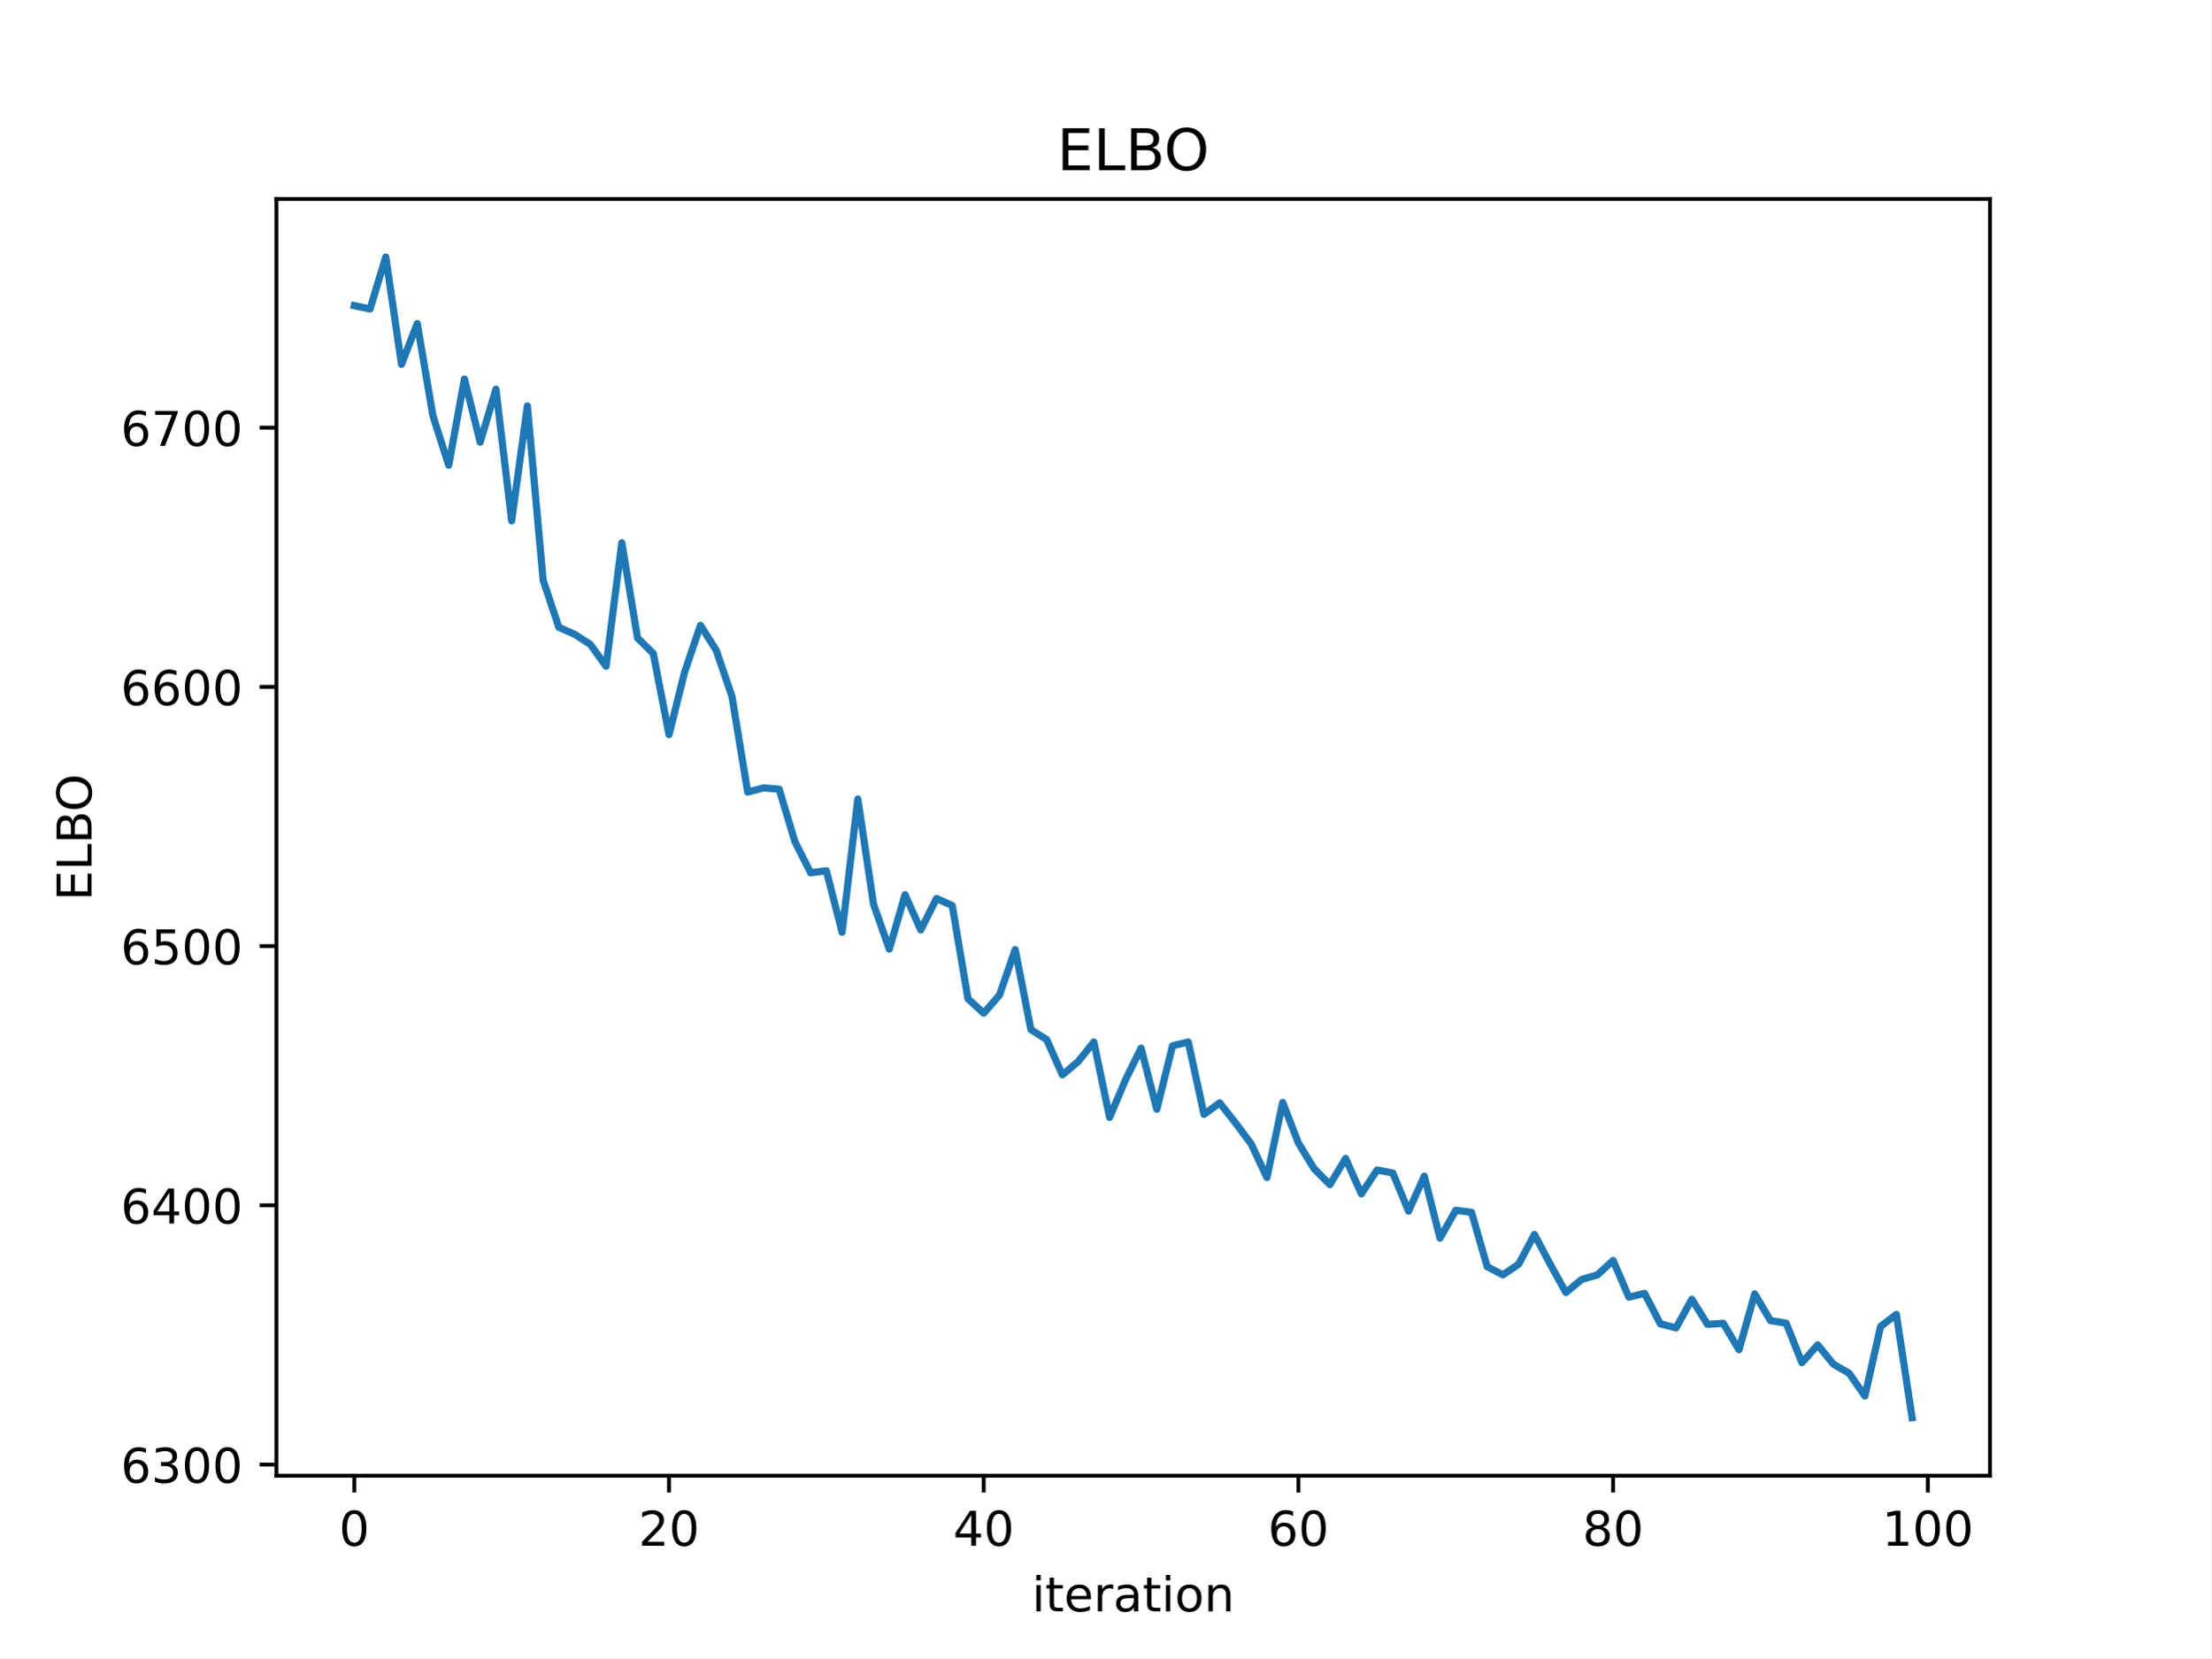
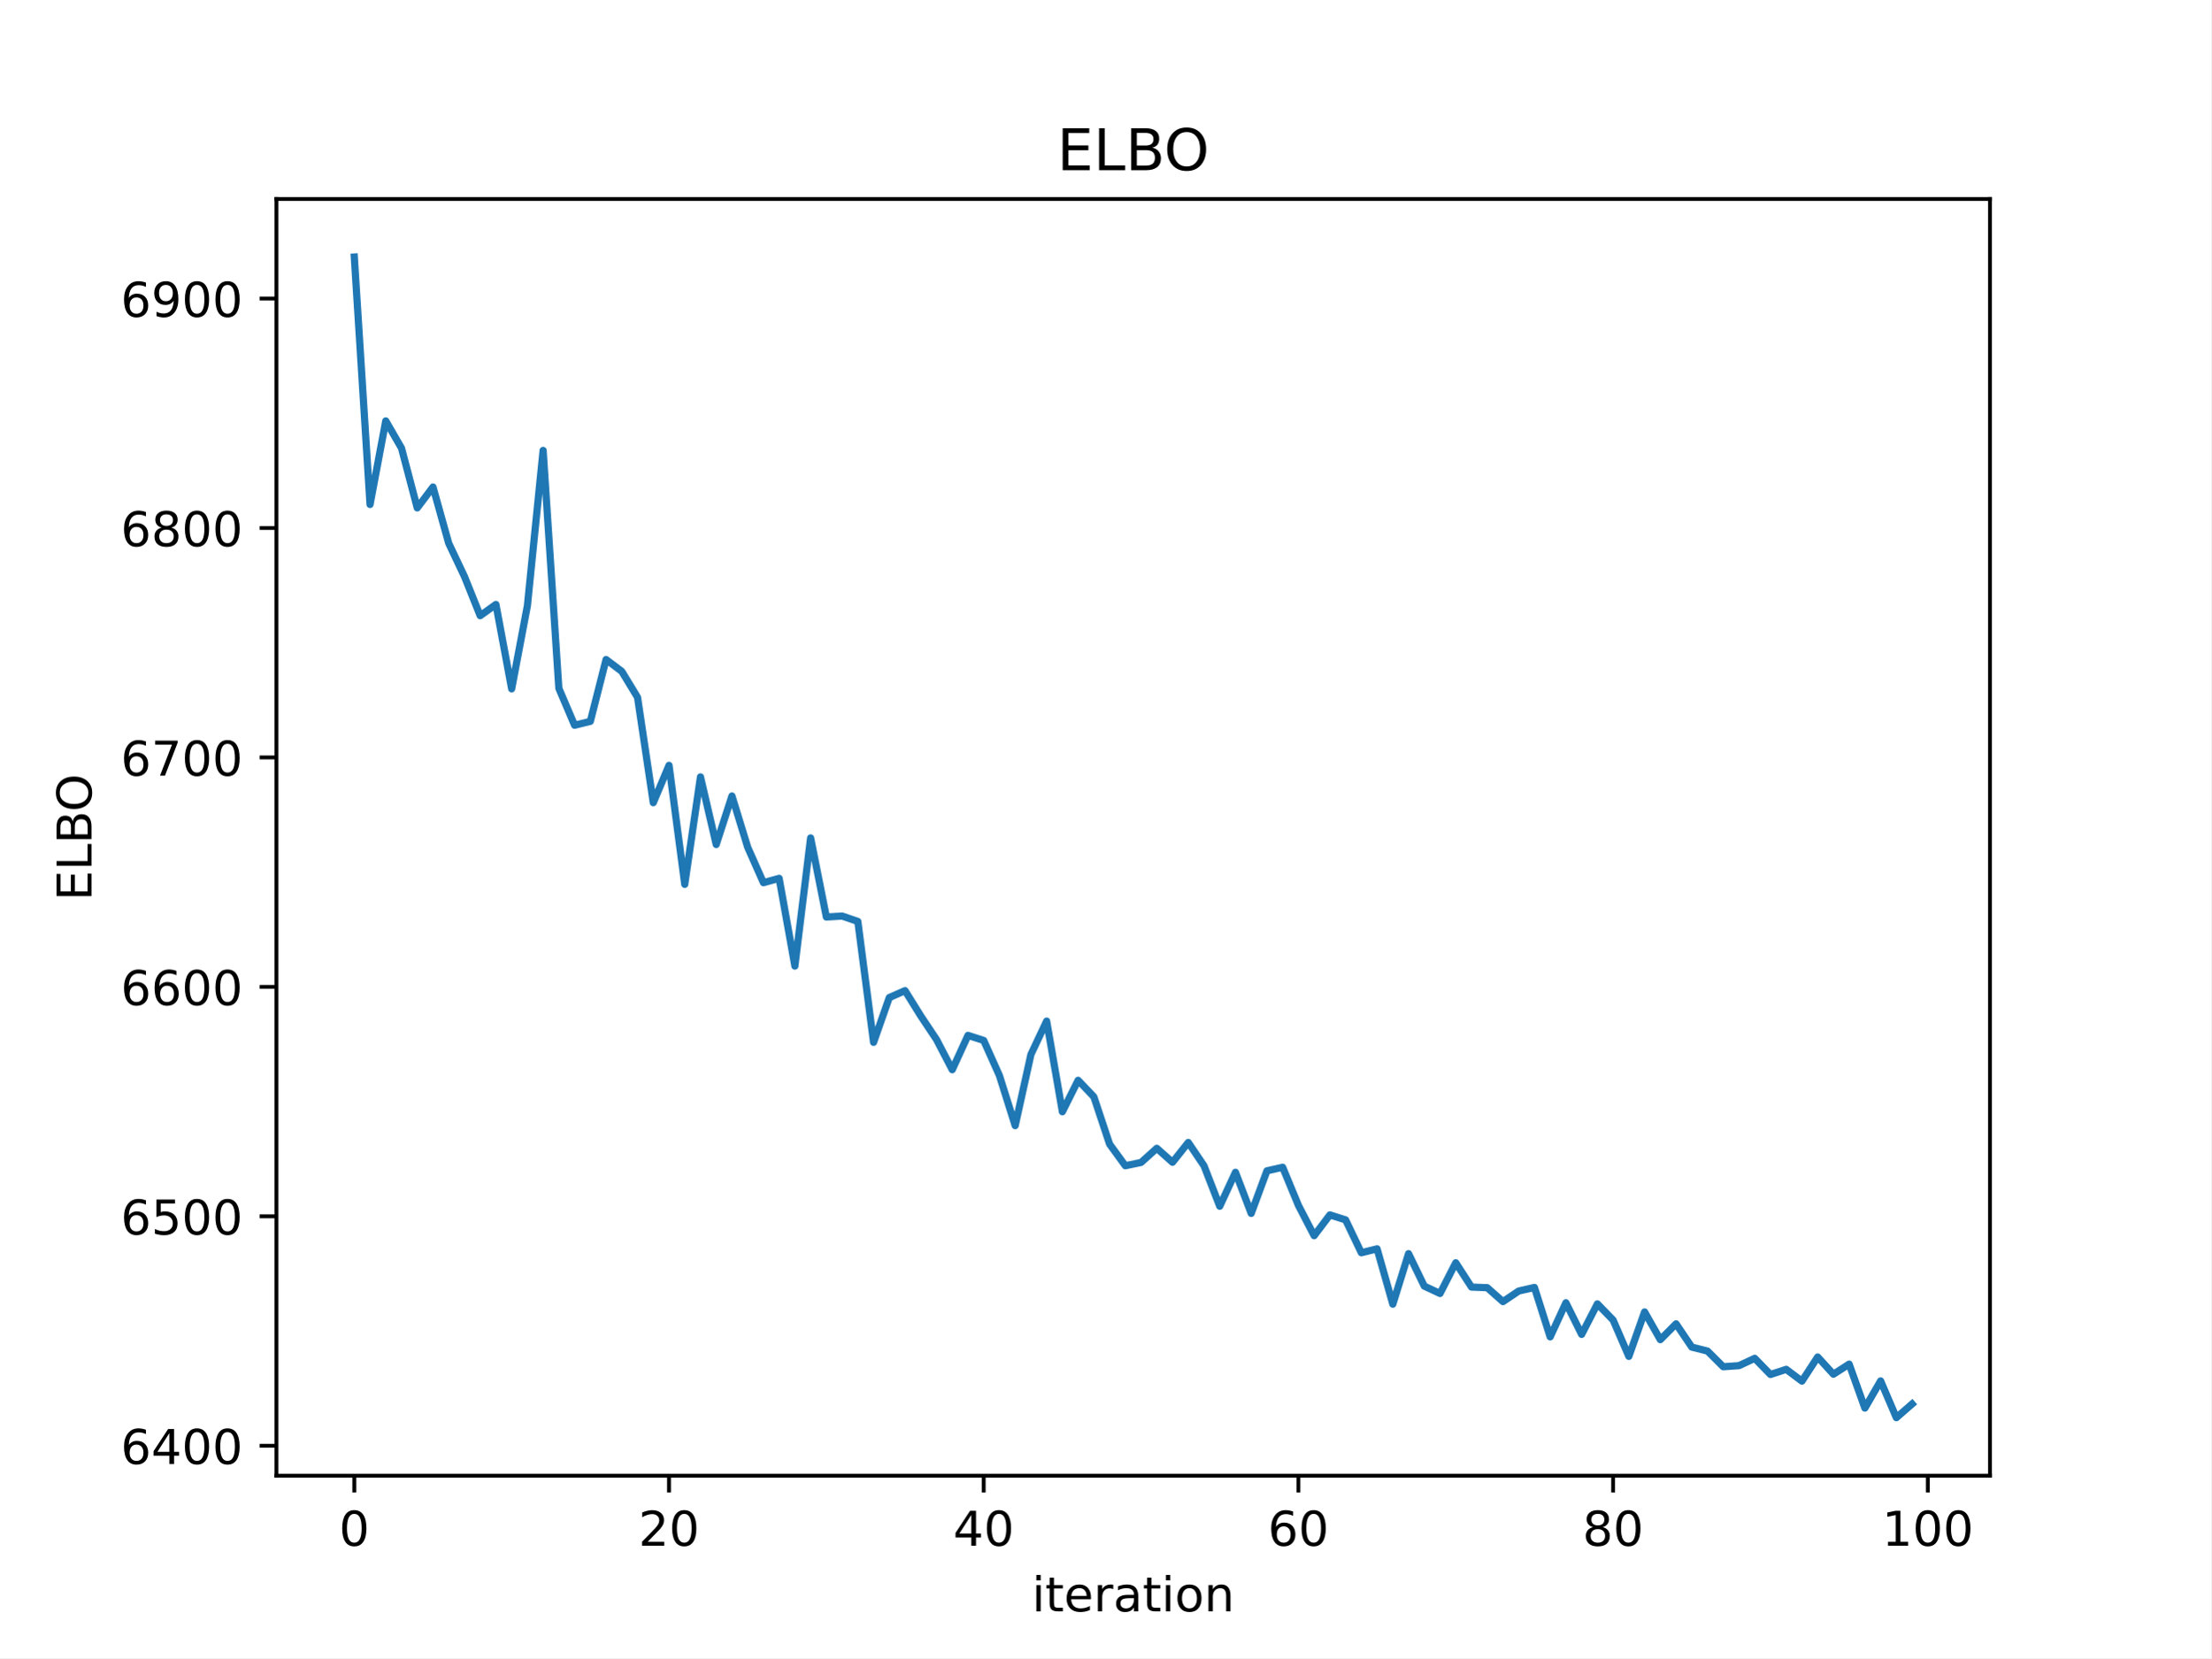
<svg xmlns="http://www.w3.org/2000/svg" xmlns:xlink="http://www.w3.org/1999/xlink" width="460.8pt" height="345.6pt" viewBox="0 0 460.8 345.6" version="1.1">
  <defs>
    <style type="text/css">*{stroke-linejoin: round; stroke-linecap: butt}</style>
  </defs>
  <g id="figure_1">
    <g id="patch_1">
      <path d="M 0 345.6  L 460.8 345.6  L 460.8 0  L 0 0  z " style="fill: #ffffff" />
    </g>
    <g id="axes_1">
      <g id="patch_2">
        <path d="M 57.6 307.584  L 414.72 307.584  L 414.72 41.472  L 57.6 41.472  z " style="fill: #ffffff" />
      </g>
      <g id="matplotlib.axis_1">
        <g id="xtick_1">
          <g id="line2d_1">
            <defs>
-               <path id="mfb3a1b75bf" d="M 0 0  L 0 3.5  " style="stroke: #000000; stroke-width: 0.8" />
-             </defs>
-             <g>
-               <use xlink:href="#mfb3a1b75bf" x="73.833" y="307.584" style="stroke: #000000; stroke-width: 0.8" />
+               <path id="m9e198e8da6" d="M 0 0  L 0 3.5  " style="stroke: #000000; stroke-width: 0.8" />
+             </defs>
+             <g>
+               <use xlink:href="#m9e198e8da6" x="73.833" y="307.584" style="stroke: #000000; stroke-width: 0.8" />
            </g>
          </g>
          <g id="text_1">
            <g transform="translate(70.65148 322.1824) scale(0.1 -0.1)">
              <defs>
                <path id="DejaVuSans-30" d="M 2034 4250  Q 1547 4250 1301 3770  Q 1056 3291 1056 2328  Q 1056 1369 1301 889  Q 1547 409 2034 409  Q 2525 409 2770 889  Q 3016 1369 3016 2328  Q 3016 3291 2770 3770  Q 2525 4250 2034 4250  z M 2034 4750  Q 2819 4750 3233 4129  Q 3647 3509 3647 2328  Q 3647 1150 3233 529  Q 2819 -91 2034 -91  Q 1250 -91 836 529  Q 422 1150 422 2328  Q 422 3509 836 4129  Q 1250 4750 2034 4750  z " transform="scale(0.015625)" />
              </defs>
              <use xlink:href="#DejaVuSans-30" />
            </g>
          </g>
        </g>
        <g id="xtick_2">
          <g id="line2d_2">
            <g>
-               <use xlink:href="#mfb3a1b75bf" x="139.42" y="307.584" style="stroke: #000000; stroke-width: 0.8" />
+               <use xlink:href="#m9e198e8da6" x="139.42" y="307.584" style="stroke: #000000; stroke-width: 0.8" />
            </g>
          </g>
          <g id="text_2">
            <g transform="translate(133.057 322.1824) scale(0.1 -0.1)">
              <defs>
                <path id="DejaVuSans-32" d="M 1228 531  L 3431 531  L 3431 0  L 469 0  L 469 531  Q 828 903 1448 1529  Q 2069 2156 2228 2338  Q 2531 2678 2651 2914  Q 2772 3150 2772 3378  Q 2772 3750 2511 3984  Q 2250 4219 1831 4219  Q 1534 4219 1204 4116  Q 875 4013 500 3803  L 500 4441  Q 881 4594 1212 4672  Q 1544 4750 1819 4750  Q 2544 4750 2975 4387  Q 3406 4025 3406 3419  Q 3406 3131 3298 2873  Q 3191 2616 2906 2266  Q 2828 2175 2409 1742  Q 1991 1309 1228 531  z " transform="scale(0.015625)" />
              </defs>
              <use xlink:href="#DejaVuSans-32" />
              <use xlink:href="#DejaVuSans-30" transform="translate(63.62305 0)" />
            </g>
          </g>
        </g>
        <g id="xtick_3">
          <g id="line2d_3">
            <g>
-               <use xlink:href="#mfb3a1b75bf" x="205.006" y="307.584" style="stroke: #000000; stroke-width: 0.8" />
+               <use xlink:href="#m9e198e8da6" x="205.006" y="307.584" style="stroke: #000000; stroke-width: 0.8" />
            </g>
          </g>
          <g id="text_3">
            <g transform="translate(198.6438 322.1824) scale(0.1 -0.1)">
              <defs>
                <path id="DejaVuSans-34" d="M 2419 4116  L 825 1625  L 2419 1625  L 2419 4116  z M 2253 4666  L 3047 4666  L 3047 1625  L 3713 1625  L 3713 1100  L 3047 1100  L 3047 0  L 2419 0  L 2419 1100  L 313 1100  L 313 1709  L 2253 4666  z " transform="scale(0.015625)" />
              </defs>
              <use xlink:href="#DejaVuSans-34" />
              <use xlink:href="#DejaVuSans-30" transform="translate(63.62305 0)" />
            </g>
          </g>
        </g>
        <g id="xtick_4">
          <g id="line2d_4">
            <g>
-               <use xlink:href="#mfb3a1b75bf" x="270.593" y="307.584" style="stroke: #000000; stroke-width: 0.8" />
+               <use xlink:href="#m9e198e8da6" x="270.593" y="307.584" style="stroke: #000000; stroke-width: 0.8" />
            </g>
          </g>
          <g id="text_4">
            <g transform="translate(264.2306 322.1824) scale(0.1 -0.1)">
              <defs>
                <path id="DejaVuSans-36" d="M 2113 2584  Q 1688 2584 1439 2293  Q 1191 2003 1191 1497  Q 1191 994 1439 701  Q 1688 409 2113 409  Q 2538 409 2786 701  Q 3034 994 3034 1497  Q 3034 2003 2786 2293  Q 2538 2584 2113 2584  z M 3366 4563  L 3366 3988  Q 3128 4100 2886 4159  Q 2644 4219 2406 4219  Q 1781 4219 1451 3797  Q 1122 3375 1075 2522  Q 1259 2794 1537 2939  Q 1816 3084 2150 3084  Q 2853 3084 3261 2657  Q 3669 2231 3669 1497  Q 3669 778 3244 343  Q 2819 -91 2113 -91  Q 1303 -91 875 529  Q 447 1150 447 2328  Q 447 3434 972 4092  Q 1497 4750 2381 4750  Q 2619 4750 2861 4703  Q 3103 4656 3366 4563  z " transform="scale(0.015625)" />
              </defs>
              <use xlink:href="#DejaVuSans-36" />
              <use xlink:href="#DejaVuSans-30" transform="translate(63.62305 0)" />
            </g>
          </g>
        </g>
        <g id="xtick_5">
          <g id="line2d_5">
            <g>
-               <use xlink:href="#mfb3a1b75bf" x="336.18" y="307.584" style="stroke: #000000; stroke-width: 0.8" />
+               <use xlink:href="#m9e198e8da6" x="336.18" y="307.584" style="stroke: #000000; stroke-width: 0.8" />
            </g>
          </g>
          <g id="text_5">
            <g transform="translate(329.8173 322.1824) scale(0.1 -0.1)">
              <defs>
                <path id="DejaVuSans-38" d="M 2034 2216  Q 1584 2216 1326 1975  Q 1069 1734 1069 1313  Q 1069 891 1326 650  Q 1584 409 2034 409  Q 2484 409 2743 651  Q 3003 894 3003 1313  Q 3003 1734 2745 1975  Q 2488 2216 2034 2216  z M 1403 2484  Q 997 2584 770 2862  Q 544 3141 544 3541  Q 544 4100 942 4425  Q 1341 4750 2034 4750  Q 2731 4750 3128 4425  Q 3525 4100 3525 3541  Q 3525 3141 3298 2862  Q 3072 2584 2669 2484  Q 3125 2378 3379 2068  Q 3634 1759 3634 1313  Q 3634 634 3220 271  Q 2806 -91 2034 -91  Q 1263 -91 848 271  Q 434 634 434 1313  Q 434 1759 690 2068  Q 947 2378 1403 2484  z M 1172 3481  Q 1172 3119 1398 2916  Q 1625 2713 2034 2713  Q 2441 2713 2670 2916  Q 2900 3119 2900 3481  Q 2900 3844 2670 4047  Q 2441 4250 2034 4250  Q 1625 4250 1398 4047  Q 1172 3844 1172 3481  z " transform="scale(0.015625)" />
              </defs>
              <use xlink:href="#DejaVuSans-38" />
              <use xlink:href="#DejaVuSans-30" transform="translate(63.62305 0)" />
            </g>
          </g>
        </g>
        <g id="xtick_6">
          <g id="line2d_6">
            <g>
-               <use xlink:href="#mfb3a1b75bf" x="401.767" y="307.584" style="stroke: #000000; stroke-width: 0.8" />
+               <use xlink:href="#m9e198e8da6" x="401.767" y="307.584" style="stroke: #000000; stroke-width: 0.8" />
            </g>
          </g>
          <g id="text_6">
            <g transform="translate(392.2229 322.1824) scale(0.1 -0.1)">
              <defs>
                <path id="DejaVuSans-31" d="M 794 531  L 1825 531  L 1825 4091  L 703 3866  L 703 4441  L 1819 4666  L 2450 4666  L 2450 531  L 3481 531  L 3481 0  L 794 0  L 794 531  z " transform="scale(0.015625)" />
              </defs>
              <use xlink:href="#DejaVuSans-31" />
              <use xlink:href="#DejaVuSans-30" transform="translate(63.62305 0)" />
              <use xlink:href="#DejaVuSans-30" transform="translate(127.2461 0)" />
            </g>
          </g>
        </g>
        <g id="text_7">
          <g transform="translate(215.0373 335.8606) scale(0.1 -0.1)">
            <defs>
              <path id="DejaVuSans-69" d="M 603 3500  L 1178 3500  L 1178 0  L 603 0  L 603 3500  z M 603 4863  L 1178 4863  L 1178 4134  L 603 4134  L 603 4863  z " transform="scale(0.015625)" />
              <path id="DejaVuSans-74" d="M 1172 4494  L 1172 3500  L 2356 3500  L 2356 3053  L 1172 3053  L 1172 1153  Q 1172 725 1289 603  Q 1406 481 1766 481  L 2356 481  L 2356 0  L 1766 0  Q 1100 0 847 248  Q 594 497 594 1153  L 594 3053  L 172 3053  L 172 3500  L 594 3500  L 594 4494  L 1172 4494  z " transform="scale(0.015625)" />
              <path id="DejaVuSans-65" d="M 3597 1894  L 3597 1613  L 953 1613  Q 991 1019 1311 708  Q 1631 397 2203 397  Q 2534 397 2845 478  Q 3156 559 3463 722  L 3463 178  Q 3153 47 2828 -22  Q 2503 -91 2169 -91  Q 1331 -91 842 396  Q 353 884 353 1716  Q 353 2575 817 3079  Q 1281 3584 2069 3584  Q 2775 3584 3186 3129  Q 3597 2675 3597 1894  z M 3022 2063  Q 3016 2534 2758 2815  Q 2500 3097 2075 3097  Q 1594 3097 1305 2825  Q 1016 2553 972 2059  L 3022 2063  z " transform="scale(0.015625)" />
              <path id="DejaVuSans-72" d="M 2631 2963  Q 2534 3019 2420 3045  Q 2306 3072 2169 3072  Q 1681 3072 1420 2755  Q 1159 2438 1159 1844  L 1159 0  L 581 0  L 581 3500  L 1159 3500  L 1159 2956  Q 1341 3275 1631 3429  Q 1922 3584 2338 3584  Q 2397 3584 2469 3576  Q 2541 3569 2628 3553  L 2631 2963  z " transform="scale(0.015625)" />
              <path id="DejaVuSans-61" d="M 2194 1759  Q 1497 1759 1228 1600  Q 959 1441 959 1056  Q 959 750 1161 570  Q 1363 391 1709 391  Q 2188 391 2477 730  Q 2766 1069 2766 1631  L 2766 1759  L 2194 1759  z M 3341 1997  L 3341 0  L 2766 0  L 2766 531  Q 2569 213 2275 61  Q 1981 -91 1556 -91  Q 1019 -91 701 211  Q 384 513 384 1019  Q 384 1609 779 1909  Q 1175 2209 1959 2209  L 2766 2209  L 2766 2266  Q 2766 2663 2505 2880  Q 2244 3097 1772 3097  Q 1472 3097 1187 3025  Q 903 2953 641 2809  L 641 3341  Q 956 3463 1253 3523  Q 1550 3584 1831 3584  Q 2591 3584 2966 3190  Q 3341 2797 3341 1997  z " transform="scale(0.015625)" />
              <path id="DejaVuSans-6f" d="M 1959 3097  Q 1497 3097 1228 2736  Q 959 2375 959 1747  Q 959 1119 1226 758  Q 1494 397 1959 397  Q 2419 397 2687 759  Q 2956 1122 2956 1747  Q 2956 2369 2687 2733  Q 2419 3097 1959 3097  z M 1959 3584  Q 2709 3584 3137 3096  Q 3566 2609 3566 1747  Q 3566 888 3137 398  Q 2709 -91 1959 -91  Q 1206 -91 779 398  Q 353 888 353 1747  Q 353 2609 779 3096  Q 1206 3584 1959 3584  z " transform="scale(0.015625)" />
              <path id="DejaVuSans-6e" d="M 3513 2113  L 3513 0  L 2938 0  L 2938 2094  Q 2938 2591 2744 2837  Q 2550 3084 2163 3084  Q 1697 3084 1428 2787  Q 1159 2491 1159 1978  L 1159 0  L 581 0  L 581 3500  L 1159 3500  L 1159 2956  Q 1366 3272 1645 3428  Q 1925 3584 2291 3584  Q 2894 3584 3203 3211  Q 3513 2838 3513 2113  z " transform="scale(0.015625)" />
            </defs>
            <use xlink:href="#DejaVuSans-69" />
            <use xlink:href="#DejaVuSans-74" transform="translate(27.7832 0)" />
            <use xlink:href="#DejaVuSans-65" transform="translate(66.99219 0)" />
            <use xlink:href="#DejaVuSans-72" transform="translate(128.5156 0)" />
            <use xlink:href="#DejaVuSans-61" transform="translate(169.6289 0)" />
            <use xlink:href="#DejaVuSans-74" transform="translate(230.9082 0)" />
            <use xlink:href="#DejaVuSans-69" transform="translate(270.1172 0)" />
            <use xlink:href="#DejaVuSans-6f" transform="translate(297.9004 0)" />
            <use xlink:href="#DejaVuSans-6e" transform="translate(359.082 0)" />
          </g>
        </g>
      </g>
      <g id="matplotlib.axis_2">
        <g id="ytick_1">
          <g id="line2d_7">
            <defs>
-               <path id="mad69878791" d="M 0 0  L -3.5 0  " style="stroke: #000000; stroke-width: 0.8" />
-             </defs>
-             <g>
-               <use xlink:href="#mad69878791" x="57.6" y="305.261" style="stroke: #000000; stroke-width: 0.8" />
+               <path id="m010e1850d2" d="M 0 0  L -3.5 0  " style="stroke: #000000; stroke-width: 0.8" />
+             </defs>
+             <g>
+               <use xlink:href="#m010e1850d2" x="57.6" y="301.343" style="stroke: #000000; stroke-width: 0.8" />
            </g>
          </g>
          <g id="text_8">
-             <g transform="translate(25.15 309.0601) scale(0.1 -0.1)">
-               <defs>
-                 <path id="DejaVuSans-33" d="M 2597 2516  Q 3050 2419 3304 2112  Q 3559 1806 3559 1356  Q 3559 666 3084 287  Q 2609 -91 1734 -91  Q 1441 -91 1130 -33  Q 819 25 488 141  L 488 750  Q 750 597 1062 519  Q 1375 441 1716 441  Q 2309 441 2620 675  Q 2931 909 2931 1356  Q 2931 1769 2642 2001  Q 2353 2234 1838 2234  L 1294 2234  L 1294 2753  L 1863 2753  Q 2328 2753 2575 2939  Q 2822 3125 2822 3475  Q 2822 3834 2567 4026  Q 2313 4219 1838 4219  Q 1578 4219 1281 4162  Q 984 4106 628 3988  L 628 4550  Q 988 4650 1302 4700  Q 1616 4750 1894 4750  Q 2613 4750 3031 4423  Q 3450 4097 3450 3541  Q 3450 3153 3228 2886  Q 3006 2619 2597 2516  z " transform="scale(0.015625)" />
-               </defs>
-               <use xlink:href="#DejaVuSans-36" />
-               <use xlink:href="#DejaVuSans-33" transform="translate(63.62305 0)" />
+             <g transform="translate(25.15 305.1422) scale(0.1 -0.1)">
+               <use xlink:href="#DejaVuSans-36" />
+               <use xlink:href="#DejaVuSans-34" transform="translate(63.62305 0)" />
              <use xlink:href="#DejaVuSans-30" transform="translate(127.2461 0)" />
              <use xlink:href="#DejaVuSans-30" transform="translate(190.8691 0)" />
            </g>
          </g>
        </g>
        <g id="ytick_2">
          <g id="line2d_8">
            <g>
-               <use xlink:href="#mad69878791" x="57.6" y="251.229" style="stroke: #000000; stroke-width: 0.8" />
+               <use xlink:href="#m010e1850d2" x="57.6" y="253.519" style="stroke: #000000; stroke-width: 0.8" />
            </g>
          </g>
          <g id="text_9">
-             <g transform="translate(25.15 255.0287) scale(0.1 -0.1)">
-               <use xlink:href="#DejaVuSans-36" />
-               <use xlink:href="#DejaVuSans-34" transform="translate(63.62305 0)" />
+             <g transform="translate(25.15 257.3182) scale(0.1 -0.1)">
+               <defs>
+                 <path id="DejaVuSans-35" d="M 691 4666  L 3169 4666  L 3169 4134  L 1269 4134  L 1269 2991  Q 1406 3038 1543 3061  Q 1681 3084 1819 3084  Q 2600 3084 3056 2656  Q 3513 2228 3513 1497  Q 3513 744 3044 326  Q 2575 -91 1722 -91  Q 1428 -91 1123 -41  Q 819 9 494 109  L 494 744  Q 775 591 1075 516  Q 1375 441 1709 441  Q 2250 441 2565 725  Q 2881 1009 2881 1497  Q 2881 1984 2565 2268  Q 2250 2553 1709 2553  Q 1456 2553 1204 2497  Q 953 2441 691 2322  L 691 4666  z " transform="scale(0.015625)" />
+               </defs>
+               <use xlink:href="#DejaVuSans-36" />
+               <use xlink:href="#DejaVuSans-35" transform="translate(63.62305 0)" />
              <use xlink:href="#DejaVuSans-30" transform="translate(127.2461 0)" />
              <use xlink:href="#DejaVuSans-30" transform="translate(190.8691 0)" />
            </g>
          </g>
        </g>
        <g id="ytick_3">
          <g id="line2d_9">
            <g>
-               <use xlink:href="#mad69878791" x="57.6" y="197.198" style="stroke: #000000; stroke-width: 0.8" />
+               <use xlink:href="#m010e1850d2" x="57.6" y="205.695" style="stroke: #000000; stroke-width: 0.8" />
            </g>
          </g>
          <g id="text_10">
-             <g transform="translate(25.15 200.9973) scale(0.1 -0.1)">
-               <defs>
-                 <path id="DejaVuSans-35" d="M 691 4666  L 3169 4666  L 3169 4134  L 1269 4134  L 1269 2991  Q 1406 3038 1543 3061  Q 1681 3084 1819 3084  Q 2600 3084 3056 2656  Q 3513 2228 3513 1497  Q 3513 744 3044 326  Q 2575 -91 1722 -91  Q 1428 -91 1123 -41  Q 819 9 494 109  L 494 744  Q 775 591 1075 516  Q 1375 441 1709 441  Q 2250 441 2565 725  Q 2881 1009 2881 1497  Q 2881 1984 2565 2268  Q 2250 2553 1709 2553  Q 1456 2553 1204 2497  Q 953 2441 691 2322  L 691 4666  z " transform="scale(0.015625)" />
-               </defs>
-               <use xlink:href="#DejaVuSans-36" />
-               <use xlink:href="#DejaVuSans-35" transform="translate(63.62305 0)" />
+             <g transform="translate(25.15 209.4942) scale(0.1 -0.1)">
+               <use xlink:href="#DejaVuSans-36" />
+               <use xlink:href="#DejaVuSans-36" transform="translate(63.62305 0)" />
              <use xlink:href="#DejaVuSans-30" transform="translate(127.2461 0)" />
              <use xlink:href="#DejaVuSans-30" transform="translate(190.8691 0)" />
            </g>
          </g>
        </g>
        <g id="ytick_4">
          <g id="line2d_10">
            <g>
-               <use xlink:href="#mad69878791" x="57.6" y="143.167" style="stroke: #000000; stroke-width: 0.8" />
+               <use xlink:href="#m010e1850d2" x="57.6" y="157.871" style="stroke: #000000; stroke-width: 0.8" />
            </g>
          </g>
          <g id="text_11">
-             <g transform="translate(25.15 146.9659) scale(0.1 -0.1)">
-               <use xlink:href="#DejaVuSans-36" />
-               <use xlink:href="#DejaVuSans-36" transform="translate(63.62305 0)" />
+             <g transform="translate(25.15 161.6702) scale(0.1 -0.1)">
+               <defs>
+                 <path id="DejaVuSans-37" d="M 525 4666  L 3525 4666  L 3525 4397  L 1831 0  L 1172 0  L 2766 4134  L 525 4134  L 525 4666  z " transform="scale(0.015625)" />
+               </defs>
+               <use xlink:href="#DejaVuSans-36" />
+               <use xlink:href="#DejaVuSans-37" transform="translate(63.62305 0)" />
              <use xlink:href="#DejaVuSans-30" transform="translate(127.2461 0)" />
              <use xlink:href="#DejaVuSans-30" transform="translate(190.8691 0)" />
            </g>
          </g>
        </g>
        <g id="ytick_5">
          <g id="line2d_11">
            <g>
-               <use xlink:href="#mad69878791" x="57.6" y="89.135" style="stroke: #000000; stroke-width: 0.8" />
+               <use xlink:href="#m010e1850d2" x="57.6" y="110.047" style="stroke: #000000; stroke-width: 0.8" />
            </g>
          </g>
          <g id="text_12">
-             <g transform="translate(25.15 92.93454) scale(0.1 -0.1)">
-               <defs>
-                 <path id="DejaVuSans-37" d="M 525 4666  L 3525 4666  L 3525 4397  L 1831 0  L 1172 0  L 2766 4134  L 525 4134  L 525 4666  z " transform="scale(0.015625)" />
-               </defs>
-               <use xlink:href="#DejaVuSans-36" />
-               <use xlink:href="#DejaVuSans-37" transform="translate(63.62305 0)" />
-               <use xlink:href="#DejaVuSans-30" transform="translate(127.2461 0)" />
-               <use xlink:href="#DejaVuSans-30" transform="translate(190.8691 0)" />
-             </g>
-           </g>
-         </g>
-         <g id="text_13">
+             <g transform="translate(25.15 113.8462) scale(0.1 -0.1)">
+               <use xlink:href="#DejaVuSans-36" />
+               <use xlink:href="#DejaVuSans-38" transform="translate(63.62305 0)" />
+               <use xlink:href="#DejaVuSans-30" transform="translate(127.2461 0)" />
+               <use xlink:href="#DejaVuSans-30" transform="translate(190.8691 0)" />
+             </g>
+           </g>
+         </g>
+         <g id="ytick_6">
+           <g id="line2d_12">
+             <g>
+               <use xlink:href="#m010e1850d2" x="57.6" y="62.223" style="stroke: #000000; stroke-width: 0.8" />
+             </g>
+           </g>
+           <g id="text_13">
+             <g transform="translate(25.15 66.02224) scale(0.1 -0.1)">
+               <defs>
+                 <path id="DejaVuSans-39" d="M 703 97  L 703 672  Q 941 559 1184 500  Q 1428 441 1663 441  Q 2288 441 2617 861  Q 2947 1281 2994 2138  Q 2813 1869 2534 1725  Q 2256 1581 1919 1581  Q 1219 1581 811 2004  Q 403 2428 403 3163  Q 403 3881 828 4315  Q 1253 4750 1959 4750  Q 2769 4750 3195 4129  Q 3622 3509 3622 2328  Q 3622 1225 3098 567  Q 2575 -91 1691 -91  Q 1453 -91 1209 -44  Q 966 3 703 97  z M 1959 2075  Q 2384 2075 2632 2365  Q 2881 2656 2881 3163  Q 2881 3666 2632 3958  Q 2384 4250 1959 4250  Q 1534 4250 1286 3958  Q 1038 3666 1038 3163  Q 1038 2656 1286 2365  Q 1534 2075 1959 2075  z " transform="scale(0.015625)" />
+               </defs>
+               <use xlink:href="#DejaVuSans-36" />
+               <use xlink:href="#DejaVuSans-39" transform="translate(63.62305 0)" />
+               <use xlink:href="#DejaVuSans-30" transform="translate(127.2461 0)" />
+               <use xlink:href="#DejaVuSans-30" transform="translate(190.8691 0)" />
+             </g>
+           </g>
+         </g>
+         <g id="text_14">
          <g transform="translate(19.07031 187.7522) rotate(-90) scale(0.1 -0.1)">
            <defs>
              <path id="DejaVuSans-45" d="M 628 4666  L 3578 4666  L 3578 4134  L 1259 4134  L 1259 2753  L 3481 2753  L 3481 2222  L 1259 2222  L 1259 531  L 3634 531  L 3634 0  L 628 0  L 628 4666  z " transform="scale(0.015625)" />
              <path id="DejaVuSans-4c" d="M 628 4666  L 1259 4666  L 1259 531  L 3531 531  L 3531 0  L 628 0  L 628 4666  z " transform="scale(0.015625)" />
              <path id="DejaVuSans-42" d="M 1259 2228  L 1259 519  L 2272 519  Q 2781 519 3026 730  Q 3272 941 3272 1375  Q 3272 1813 3026 2020  Q 2781 2228 2272 2228  L 1259 2228  z M 1259 4147  L 1259 2741  L 2194 2741  Q 2656 2741 2882 2914  Q 3109 3088 3109 3444  Q 3109 3797 2882 3972  Q 2656 4147 2194 4147  L 1259 4147  z M 628 4666  L 2241 4666  Q 2963 4666 3353 4366  Q 3744 4066 3744 3513  Q 3744 3084 3544 2831  Q 3344 2578 2956 2516  Q 3422 2416 3680 2098  Q 3938 1781 3938 1306  Q 3938 681 3513 340  Q 3088 0 2303 0  L 628 0  L 628 4666  z " transform="scale(0.015625)" />
              <path id="DejaVuSans-4f" d="M 2522 4238  Q 1834 4238 1429 3725  Q 1025 3213 1025 2328  Q 1025 1447 1429 934  Q 1834 422 2522 422  Q 3209 422 3611 934  Q 4013 1447 4013 2328  Q 4013 3213 3611 3725  Q 3209 4238 2522 4238  z M 2522 4750  Q 3503 4750 4090 4092  Q 4678 3434 4678 2328  Q 4678 1225 4090 567  Q 3503 -91 2522 -91  Q 1538 -91 948 565  Q 359 1222 359 2328  Q 359 3434 948 4092  Q 1538 4750 2522 4750  z " transform="scale(0.015625)" />
            </defs>
            <use xlink:href="#DejaVuSans-45" />
            <use xlink:href="#DejaVuSans-4c" transform="translate(63.18359 0)" />
            <use xlink:href="#DejaVuSans-42" transform="translate(118.8965 0)" />
            <use xlink:href="#DejaVuSans-4f" transform="translate(185.75 0)" />
          </g>
        </g>
      </g>
-       <g id="line2d_12">
-         <path d="M 73.833 63.704  L 77.112 64.399  L 80.391 53.568  L 83.671 75.937  L 86.95 67.446  L 90.229 86.712  L 93.509 96.967  L 96.788 78.998  L 100.067 92.164  L 103.347 81.122  L 106.626 108.549  L 109.905 84.61  L 113.185 120.911  L 116.464 130.756  L 119.743 132.197  L 123.023 134.311  L 126.302 138.867  L 129.581 113.143  L 132.861 132.982  L 136.14 136.202  L 139.42 153.121  L 142.699 139.977  L 145.978 130.341  L 149.258 135.534  L 152.537 145.153  L 155.816 165.097  L 159.096 164.225  L 162.375 164.484  L 165.654 175.415  L 168.934 181.915  L 172.213 181.49  L 175.492 194.314  L 178.772 166.539  L 182.051 188.5  L 185.33 197.817  L 188.61 186.501  L 191.889 193.823  L 195.168 187.269  L 198.448 188.748  L 201.727 208.169  L 205.006 211.186  L 208.286 207.42  L 211.565 197.927  L 214.844 214.604  L 218.124 216.677  L 221.403 224.039  L 224.682 221.267  L 227.962 217.188  L 231.241 232.903  L 234.52 225.152  L 237.8 218.458  L 241.079 231.21  L 244.358 217.983  L 247.638 217.184  L 250.917 232.267  L 254.196 229.875  L 257.476 234.053  L 260.755 238.431  L 264.034 245.424  L 267.314 229.782  L 270.593 238.254  L 273.872 243.612  L 277.152 246.918  L 280.431 241.463  L 283.71 248.842  L 286.99 243.865  L 290.269 244.497  L 293.548 252.443  L 296.828 245.153  L 300.107 258.071  L 303.386 252.264  L 306.666 252.688  L 309.945 264.023  L 313.224 265.729  L 316.504 263.48  L 319.783 257.298  L 323.062 263.486  L 326.342 269.403  L 329.621 266.679  L 332.9 265.731  L 336.18 262.717  L 339.459 270.367  L 342.739 269.583  L 346.018 275.913  L 349.297 276.787  L 352.577 270.807  L 355.856 276.043  L 359.135 275.824  L 362.415 281.329  L 365.694 269.695  L 368.973 275.253  L 372.253 275.797  L 375.532 284.026  L 378.811 280.316  L 382.091 284.338  L 385.37 286.235  L 388.649 290.974  L 391.929 276.464  L 395.208 273.958  L 398.487 295.488  " clip-path="url(#pc33095285a)" style="fill: none; stroke: #1f77b4; stroke-width: 1.5; stroke-linecap: square" />
+       <g id="line2d_13">
+         <path d="M 73.833 53.568  L 77.112 105.146  L 80.391 87.727  L 83.671 93.412  L 86.95 105.864  L 90.229 101.505  L 93.509 113.235  L 96.788 120.16  L 100.067 128.331  L 103.347 125.983  L 106.626 143.578  L 109.905 126.257  L 113.185 93.875  L 116.464 143.476  L 119.743 151.162  L 123.023 150.355  L 126.302 137.462  L 129.581 139.94  L 132.861 145.345  L 136.14 167.307  L 139.42 159.518  L 142.699 184.325  L 145.978 161.931  L 149.258 176.023  L 152.537 165.907  L 155.816 176.587  L 159.096 183.978  L 162.375 183.079  L 165.654 201.365  L 168.934 174.65  L 172.213 191.136  L 175.492 190.934  L 178.772 192.049  L 182.051 217.26  L 185.33 207.922  L 188.61 206.481  L 191.889 211.756  L 195.168 216.67  L 198.448 222.966  L 201.727 215.808  L 205.006 216.863  L 208.286 224.195  L 211.565 234.62  L 214.844 219.793  L 218.124 212.826  L 221.403 231.725  L 224.682 225.166  L 227.962 228.611  L 231.241 238.472  L 234.52 242.975  L 237.8 242.295  L 241.079 239.339  L 244.358 242.259  L 247.638 238.127  L 250.917 242.983  L 254.196 251.429  L 257.476 244.338  L 260.755 252.914  L 264.034 244.036  L 267.314 243.3  L 270.593 251.234  L 273.872 257.558  L 277.152 253.223  L 280.431 254.263  L 283.71 261.119  L 286.99 260.298  L 290.269 271.835  L 293.548 261.301  L 296.828 268.072  L 300.107 269.607  L 303.386 263.199  L 306.666 268.272  L 309.945 268.394  L 313.224 271.3  L 316.504 269.092  L 319.783 268.346  L 323.062 278.651  L 326.342 271.538  L 329.621 278.133  L 332.9 271.77  L 336.18 275.142  L 339.459 282.713  L 342.739 273.449  L 346.018 279.226  L 349.297 275.93  L 352.577 280.785  L 355.856 281.608  L 359.135 284.877  L 362.415 284.645  L 365.694 283.123  L 368.973 286.491  L 372.253 285.412  L 375.532 287.874  L 378.811 282.838  L 382.091 286.432  L 385.37 284.326  L 388.649 293.492  L 391.929 287.824  L 395.208 295.488  L 398.487 292.631  " clip-path="url(#p0f9ac2eea2)" style="fill: none; stroke: #1f77b4; stroke-width: 1.5; stroke-linecap: square" />
      </g>
      <g id="patch_3">
        <path d="M 57.6 307.584  L 57.6 41.472  " style="fill: none; stroke: #000000; stroke-width: 0.8; stroke-linejoin: miter; stroke-linecap: square" />
      </g>
      <g id="patch_4">
        <path d="M 414.72 307.584  L 414.72 41.472  " style="fill: none; stroke: #000000; stroke-width: 0.8; stroke-linejoin: miter; stroke-linecap: square" />
      </g>
      <g id="patch_5">
        <path d="M 57.6 307.584  L 414.72 307.584  " style="fill: none; stroke: #000000; stroke-width: 0.8; stroke-linejoin: miter; stroke-linecap: square" />
      </g>
      <g id="patch_6">
        <path d="M 57.6 41.472  L 414.72 41.472  " style="fill: none; stroke: #000000; stroke-width: 0.8; stroke-linejoin: miter; stroke-linecap: square" />
      </g>
-       <g id="text_14">
+       <g id="text_15">
        <g transform="translate(220.2909 35.472) scale(0.12 -0.12)">
          <use xlink:href="#DejaVuSans-45" />
          <use xlink:href="#DejaVuSans-4c" transform="translate(63.18359 0)" />
          <use xlink:href="#DejaVuSans-42" transform="translate(118.8965 0)" />
          <use xlink:href="#DejaVuSans-4f" transform="translate(185.75 0)" />
        </g>
      </g>
    </g>
  </g>
  <defs>
-     <clipPath id="pc33095285a">
+     <clipPath id="p0f9ac2eea2">
      <rect x="57.6" y="41.472" width="357.12" height="266.112" />
    </clipPath>
  </defs>
</svg>
